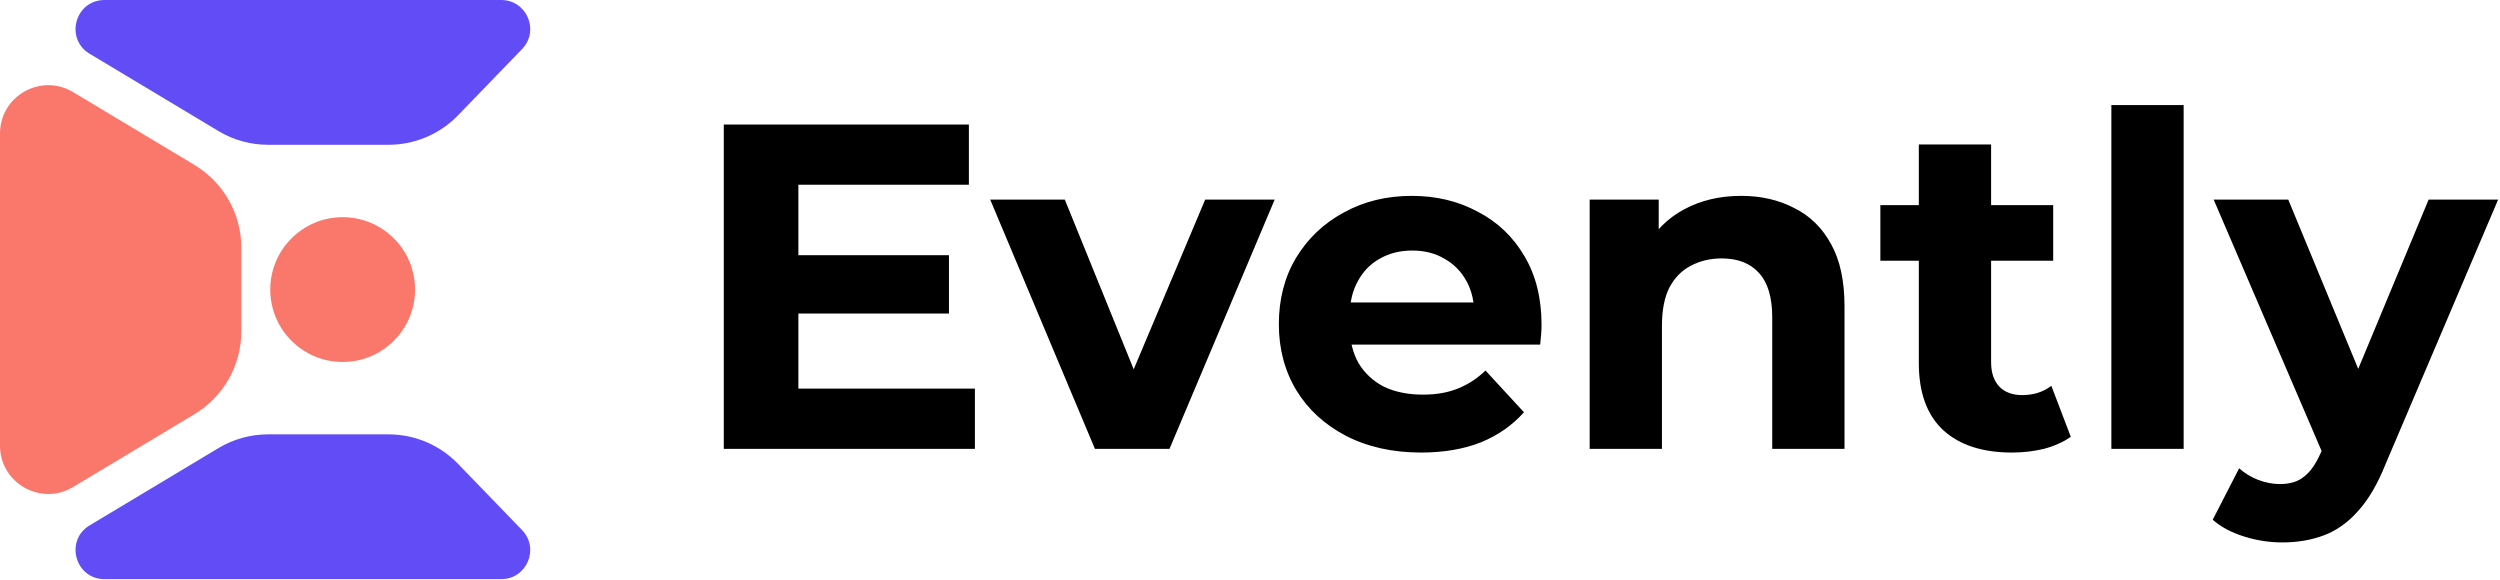
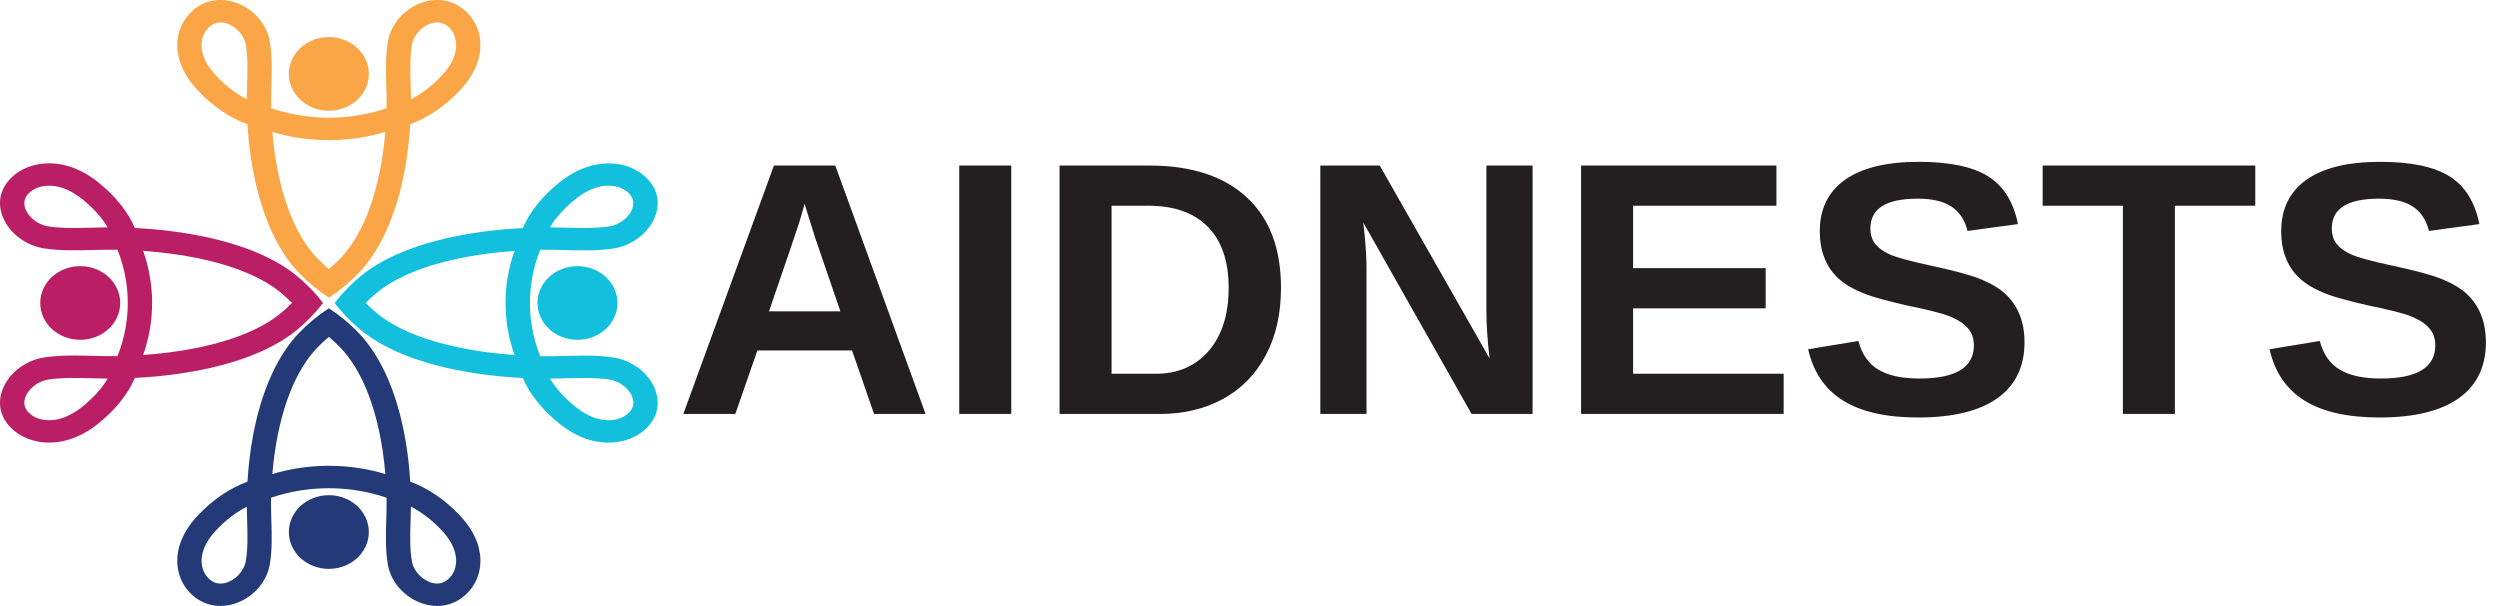
- <svg xmlns="http://www.w3.org/2000/svg" width="518" height="120" viewBox="0 0 518 120" fill="none">
-   <path d="M-3.08811e-06 27.662C-1.72904e-06 19.889 8.48 15.088 15.145 19.087L40.29 34.174C46.314 37.788 50 44.299 50 51.324L50 68.676C50 75.701 46.314 82.212 40.29 85.826L15.145 100.913C8.48 104.912 -1.57555e-05 100.111 -1.43965e-05 92.338L-3.08811e-06 27.662Z" fill="#FA776C" />
-   <path d="M103.855 -3.00576e-06C109.151 -1.88027e-06 111.85 6.362 108.169 10.17L94.896 23.9C91.128 27.799 85.938 30 80.516 30L55.54 30C51.915 30 48.358 29.015 45.25 27.15L18.575 11.145C13.357 8.014 15.577 -2.17645e-05 21.662 -2.04714e-05L103.855 -3.00576e-06Z" fill="#624CF5" />
-   <path d="M103.855 120C109.151 120 111.85 113.638 108.169 109.83L94.896 96.1C91.128 92.201 85.938 90 80.516 90L55.54 90C51.915 90 48.358 90.985 45.25 92.85L18.575 108.855C13.357 111.986 15.577 120 21.662 120L103.855 120Z" fill="#624CF5" />
-   <rect x="56" y="45" width="30" height="30" rx="15" fill="#FA776C" />
-   <path d="M164.272 52.872H196.624V64.968H164.272V52.872ZM165.424 80.52H202V93H149.968V25.8H200.752V38.28H165.424V80.52ZM226.866 93L205.169 41.352H220.626L238.674 85.8H230.994L249.714 41.352H264.114L242.322 93H226.866ZM294.45 93.768C288.562 93.768 283.378 92.616 278.898 90.312C274.482 88.008 271.058 84.872 268.626 80.904C266.194 76.872 264.978 72.296 264.978 67.176C264.978 61.992 266.162 57.416 268.53 53.448C270.962 49.416 274.258 46.28 278.418 44.04C282.578 41.736 287.282 40.584 292.53 40.584C297.586 40.584 302.13 41.672 306.162 43.848C310.258 45.96 313.49 49.032 315.858 53.064C318.226 57.032 319.41 61.8 319.41 67.368C319.41 67.944 319.378 68.616 319.314 69.384C319.25 70.088 319.186 70.76 319.122 71.4H277.17V62.664H311.25L305.49 65.256C305.49 62.568 304.946 60.232 303.858 58.248C302.77 56.264 301.266 54.728 299.346 53.64C297.426 52.488 295.186 51.912 292.626 51.912C290.066 51.912 287.794 52.488 285.81 53.64C283.89 54.728 282.386 56.296 281.298 58.344C280.21 60.328 279.666 62.696 279.666 65.448V67.752C279.666 70.568 280.274 73.064 281.49 75.24C282.77 77.352 284.53 78.984 286.77 80.136C289.074 81.224 291.762 81.768 294.834 81.768C297.586 81.768 299.986 81.352 302.034 80.52C304.146 79.688 306.066 78.44 307.794 76.776L315.762 85.416C313.394 88.104 310.418 90.184 306.834 91.656C303.25 93.064 299.122 93.768 294.45 93.768ZM360.773 40.584C364.869 40.584 368.517 41.416 371.717 43.08C374.981 44.68 377.541 47.176 379.397 50.568C381.253 53.896 382.181 58.184 382.181 63.432V93H367.205V65.736C367.205 61.576 366.277 58.504 364.421 56.52C362.629 54.536 360.069 53.544 356.741 53.544C354.373 53.544 352.229 54.056 350.309 55.08C348.453 56.04 346.981 57.544 345.893 59.592C344.869 61.64 344.357 64.264 344.357 67.464V93H329.381V41.352H343.685V55.656L340.997 51.336C342.853 47.88 345.509 45.224 348.965 43.368C352.421 41.512 356.357 40.584 360.773 40.584ZM416.876 93.768C410.796 93.768 406.06 92.232 402.668 89.16C399.276 86.024 397.58 81.384 397.58 75.24V29.928H412.556V75.048C412.556 77.224 413.132 78.92 414.284 80.136C415.436 81.288 417.004 81.864 418.988 81.864C421.356 81.864 423.372 81.224 425.036 79.944L429.068 90.504C427.532 91.592 425.676 92.424 423.5 93C421.388 93.512 419.18 93.768 416.876 93.768ZM389.612 54.024V42.504H425.42V54.024H389.612ZM437.475 93V21.768H452.451V93H437.475ZM472.878 112.392C470.19 112.392 467.534 111.976 464.91 111.144C462.286 110.312 460.142 109.16 458.477 107.688L463.95 97.032C465.102 98.056 466.414 98.856 467.886 99.432C469.422 100.008 470.926 100.296 472.398 100.296C474.51 100.296 476.174 99.784 477.39 98.76C478.67 97.8 479.822 96.168 480.846 93.864L483.534 87.528L484.686 85.896L503.214 41.352H517.614L494.286 96.168C492.622 100.328 490.702 103.592 488.526 105.96C486.414 108.328 484.046 109.992 481.422 110.952C478.862 111.912 476.014 112.392 472.878 112.392ZM481.71 95.016L458.669 41.352H474.126L491.982 84.552L481.71 95.016Z" fill="black" />
+ <svg xmlns="http://www.w3.org/2000/svg" viewBox="0 0 2956.41 716.55">
+   <defs>
+     <style>.cls-1{fill:#faa546;}.cls-2{fill:#243977;}.cls-3{fill:#12c0dd;}.cls-4{fill:#ba1f65;}.cls-5{font-size:427px;fill:#231f20;font-family:Arial-BoldMT, Arial;font-weight:700;}</style>
+   </defs>
+   <g id="Layer_2" data-name="Layer 2">
+     <g id="Layer_1-2" data-name="Layer 1">
+       <path class="cls-1" d="M556.47,19.45c-12.83-16-31.54-22.56-51.36-18.08-23.44,5.31-42.51,24.86-46.37,47.54-3,17.54-2.43,35.24-1.89,52.36.27,8.5.52,16.52.36,24.5,0,.74,0,1.47,0,2.21a210.59,210.59,0,0,1-36.61,8.87,214.13,214.13,0,0,1-63.36,0A210.46,210.46,0,0,1,320.6,128c0-.74,0-1.47-.05-2.21-.15-8,.1-16,.37-24.5.53-17.12,1.09-34.82-1.89-52.36C315.17,26.23,296.1,6.68,272.65,1.37c-19.81-4.48-38.53,2.11-51.35,18.08-10.47,13-14.13,30.55-10,48.05,3.22,13.8,11.05,27.29,23.25,40.07C252.07,126,271.63,139.22,292.66,147c.86,14.21,2.3,28,4.33,41.26,9,58.52,28.43,105,56.32,134.28A201.84,201.84,0,0,0,388.88,352a201.12,201.12,0,0,0,35.57-29.51c27.89-29.33,47.37-75.76,56.32-134.28,2-13.23,3.48-27.05,4.33-41.26,21-7.76,40.6-21,58.15-39.41,12.21-12.78,20-26.27,23.25-40.07C570.59,50,566.93,32.49,556.47,19.45ZM292.22,100.5c-.18,5.54-.36,11.2-.41,16.86-12.58-6.41-24.56-15.54-35.74-27.26-8.93-9.35-14.56-18.83-16.74-28.17C237,52,238.9,42,244.38,35.18c4.65-5.78,10.16-8.7,16.43-8.7a23.21,23.21,0,0,1,5,.58c12.12,2.74,22.8,13.9,24.85,26C293.23,68.13,292.74,83.85,292.22,100.5Zm160.12,84.05c-8.17,53.41-25.28,95.09-49.48,120.54a170.4,170.4,0,0,1-14,13.08,170.26,170.26,0,0,1-14-13.08c-24.2-25.45-41.31-67.13-49.49-120.54-1.41-9.25-2.53-18.81-3.34-28.61a228.21,228.21,0,0,0,28.4,6.63,234.43,234.43,0,0,0,76.81,0,229.08,229.08,0,0,0,28.4-6.63C454.88,165.74,453.76,175.3,452.34,184.55Zm86.1-122.62c-2.19,9.34-7.82,18.82-16.75,28.17C510.51,101.82,498.53,111,486,117.36c-.06-5.66-.24-11.32-.41-16.86-.52-16.65-1-32.37,1.55-47.49,2-12,12.74-23.21,24.86-25.95a23.07,23.07,0,0,1,5-.58c6.27,0,11.77,2.92,16.42,8.7C538.86,42,540.75,52,538.44,61.93Z" />
+       <ellipse class="cls-1" cx="388.88" cy="87.4" rx="47.29" ry="43.57" />
+       <path class="cls-2" d="M566.5,649.05c-3.22-13.8-11-27.29-23.25-40.07-17.55-18.39-37.11-31.65-58.15-39.41-.85-14.21-2.3-28-4.33-41.26-8.95-58.52-28.43-104.95-56.32-134.28a201.12,201.12,0,0,0-35.57-29.51A201.84,201.84,0,0,0,353.31,394C325.42,423.36,306,469.79,297,528.31c-2,13.23-3.47,27.05-4.33,41.26-21,7.76-40.59,21-58.15,39.41-12.2,12.78-20,26.27-23.25,40.07-4.09,17.5-.43,35,10,48.05,12.82,16,31.54,22.56,51.35,18.08,23.45-5.31,42.52-24.85,46.38-47.54,3-17.54,2.42-35.24,1.89-52.36-.27-8.5-.52-16.52-.37-24.5,0-.74,0-1.47.05-2.21a210.46,210.46,0,0,1,36.6-8.87,214.13,214.13,0,0,1,63.36,0,210.59,210.59,0,0,1,36.61,8.87c0,.74,0,1.47,0,2.21.16,8-.09,16-.36,24.5-.54,17.12-1.09,34.82,1.89,52.36,3.86,22.69,22.93,42.23,46.37,47.54,19.82,4.48,38.53-2.11,51.36-18.08C566.93,684.06,570.59,666.55,566.5,649.05ZM290.66,663.54c-2.05,12.05-12.73,23.21-24.85,26a23.21,23.21,0,0,1-5,.58c-6.27,0-11.78-2.92-16.43-8.7-5.48-6.83-7.37-16.83-5-26.75,2.18-9.34,7.81-18.82,16.74-28.17,11.18-11.72,23.16-20.85,35.74-27.26.05,5.66.23,11.32.41,16.86C292.74,632.7,293.23,648.42,290.66,663.54Zm165-102.93a229.08,229.08,0,0,0-28.4-6.63,234.43,234.43,0,0,0-76.81,0,228.21,228.21,0,0,0-28.4,6.63c.81-9.8,1.93-19.36,3.34-28.61,8.18-53.41,25.29-95.09,49.49-120.53a168.65,168.65,0,0,1,14-13.09,168.79,168.79,0,0,1,14,13.09c24.2,25.44,41.31,67.12,49.48,120.53C453.76,541.25,454.88,550.81,455.69,560.61Zm77.69,120.76c-4.65,5.78-10.15,8.7-16.42,8.7a23.07,23.07,0,0,1-5-.58c-12.12-2.74-22.81-13.9-24.86-26-2.57-15.12-2.07-30.84-1.55-47.49.17-5.54.35-11.2.41-16.86,12.57,6.41,24.55,15.54,35.73,27.26,8.93,9.35,14.56,18.83,16.75,28.17C540.75,664.54,538.86,674.54,533.38,681.37Z" />
+       <ellipse class="cls-2" cx="388.88" cy="629.15" rx="47.29" ry="43.57" />
+       <path class="cls-3" d="M756.65,512.67c17.33-11.82,24.49-29.06,19.62-47.31-5.75-21.6-27-39.17-51.6-42.73-19-2.74-38.24-2.23-56.82-1.74-9.23.25-17.94.48-26.6.34l-2.4,0a170.91,170.91,0,0,1-9.63-33.73,167.93,167.93,0,0,1,0-58.37,170.91,170.91,0,0,1,9.63-33.73l2.4,0c8.66-.14,17.37.09,26.6.34,18.58.49,37.79,1,56.82-1.74,24.63-3.56,45.85-21.13,51.6-42.73,4.87-18.25-2.29-35.49-19.62-47.31-14.15-9.64-33.16-13-52.15-9.25-15,3-29.62,10.18-43.5,21.43-20,16.17-34.34,34.19-42.77,53.57-15.43.79-30.42,2.12-44.79,4-63.52,8.25-113.91,26.19-145.74,51.88a196.4,196.4,0,0,0-32,32.78,196.72,196.72,0,0,0,32,32.77c31.83,25.69,82.22,43.63,145.74,51.88,14.37,1.87,29.36,3.2,44.79,4,8.43,19.38,22.81,37.4,42.77,53.57,13.88,11.25,28.52,18.46,43.5,21.43C723.49,525.68,742.5,522.31,756.65,512.67Zm-88-243.45c-6-.16-12.15-.33-18.31-.38,7-11.59,16.88-22.62,29.6-32.92,10.15-8.23,20.44-13.42,30.57-15.43,10.77-2.13,21.62-.39,29,4.66,6.29,4.28,9.45,9.36,9.45,15.13a17.93,17.93,0,0,1-.63,4.61c-3,11.16-15.08,21-28.16,22.89C703.82,270.15,686.75,269.7,668.68,269.22ZM577.45,416.74c-58-7.53-103.21-23.3-130.83-45.59a168.19,168.19,0,0,1-14.2-12.87,166.62,166.62,0,0,1,14.2-12.88c27.62-22.29,72.86-38.06,130.83-45.59,10-1.3,20.42-2.33,31-3.08a183.38,183.38,0,0,0,0,123.09C597.87,419.07,587.49,418,577.45,416.74Zm133.09,79.32c-10.13-2-20.42-7.2-30.57-15.43-12.72-10.3-22.63-21.33-29.6-32.92,6.16,0,12.3-.22,18.31-.38,18.07-.48,35.14-.93,51.55,1.44,13.08,1.89,25.18,11.73,28.16,22.89a17.93,17.93,0,0,1,.63,4.61c0,5.77-3.16,10.85-9.45,15.13C732.16,496.45,721.31,498.19,710.54,496.06Z" />
+       <ellipse class="cls-3" cx="682.9" cy="358.28" rx="47.29" ry="43.57" />
+       <path class="cls-4" d="M73.26,521.92c15-3,29.62-10.18,43.5-21.43,20-16.17,34.35-34.19,42.77-53.57,15.43-.79,30.43-2.12,44.8-4,63.51-8.25,113.91-26.19,145.74-51.88a196.66,196.66,0,0,0,32-32.77,196.34,196.34,0,0,0-32-32.78c-31.83-25.69-82.23-43.63-145.74-51.88-14.37-1.87-29.37-3.2-44.8-4-8.42-19.38-22.81-37.4-42.77-53.57-13.88-11.25-28.51-18.46-43.5-21.43-19-3.76-38-.39-52.15,9.25C3.78,215.7-3.37,232.94,1.49,251.19c5.76,21.6,27,39.17,51.6,42.73,19,2.74,38.25,2.23,56.83,1.74,9.22-.25,17.93-.48,26.6-.34l2.39,0a170.91,170.91,0,0,1,9.63,33.73,167.93,167.93,0,0,1,0,58.37,170.91,170.91,0,0,1-9.63,33.73l-2.39,0c-8.67.14-17.38-.09-26.6-.34-18.58-.49-37.8-1-56.83,1.74-24.62,3.56-45.84,21.13-51.6,42.73-4.86,18.25,2.29,35.49,19.62,47.31C35.26,522.31,54.27,525.68,73.26,521.92ZM57.54,267.78c-13.08-1.89-25.19-11.73-28.16-22.89a17.53,17.53,0,0,1-.64-4.61c0-5.77,3.17-10.85,9.45-15.13,7.41-5.05,18.26-6.79,29-4.66,10.14,2,20.43,7.2,30.58,15.43,12.71,10.3,22.63,21.33,29.59,32.92-6.15.05-12.29.22-18.3.38C91,269.7,74,270.15,57.54,267.78Zm111.72,152a184.72,184.72,0,0,0,7.2-26.16,183.83,183.83,0,0,0,0-70.77,184.72,184.72,0,0,0-7.2-26.16c10.64.75,21,1.78,31.06,3.08,58,7.53,103.21,23.3,130.83,45.59a168.15,168.15,0,0,1,14.2,12.88,169.75,169.75,0,0,1-14.2,12.87c-27.62,22.29-72.86,38.06-130.83,45.59C190.28,418,179.9,419.07,169.26,419.82ZM38.19,491.4c-6.28-4.28-9.45-9.36-9.45-15.13a17.53,17.53,0,0,1,.64-4.61c3-11.16,15.08-21,28.16-22.89C74,446.4,91,446.85,109.09,447.33c6,.16,12.15.33,18.3.38-7,11.59-16.88,22.62-29.59,32.92-10.15,8.23-20.44,13.42-30.58,15.43C56.45,498.19,45.6,496.45,38.19,491.4Z" />
+       <ellipse class="cls-4" cx="94.87" cy="358.28" rx="47.29" ry="43.57" />
+       <text class="cls-5" transform="translate(797.43 489.53)">AIDNESTS</text>
+     </g>
+   </g>
</svg>
